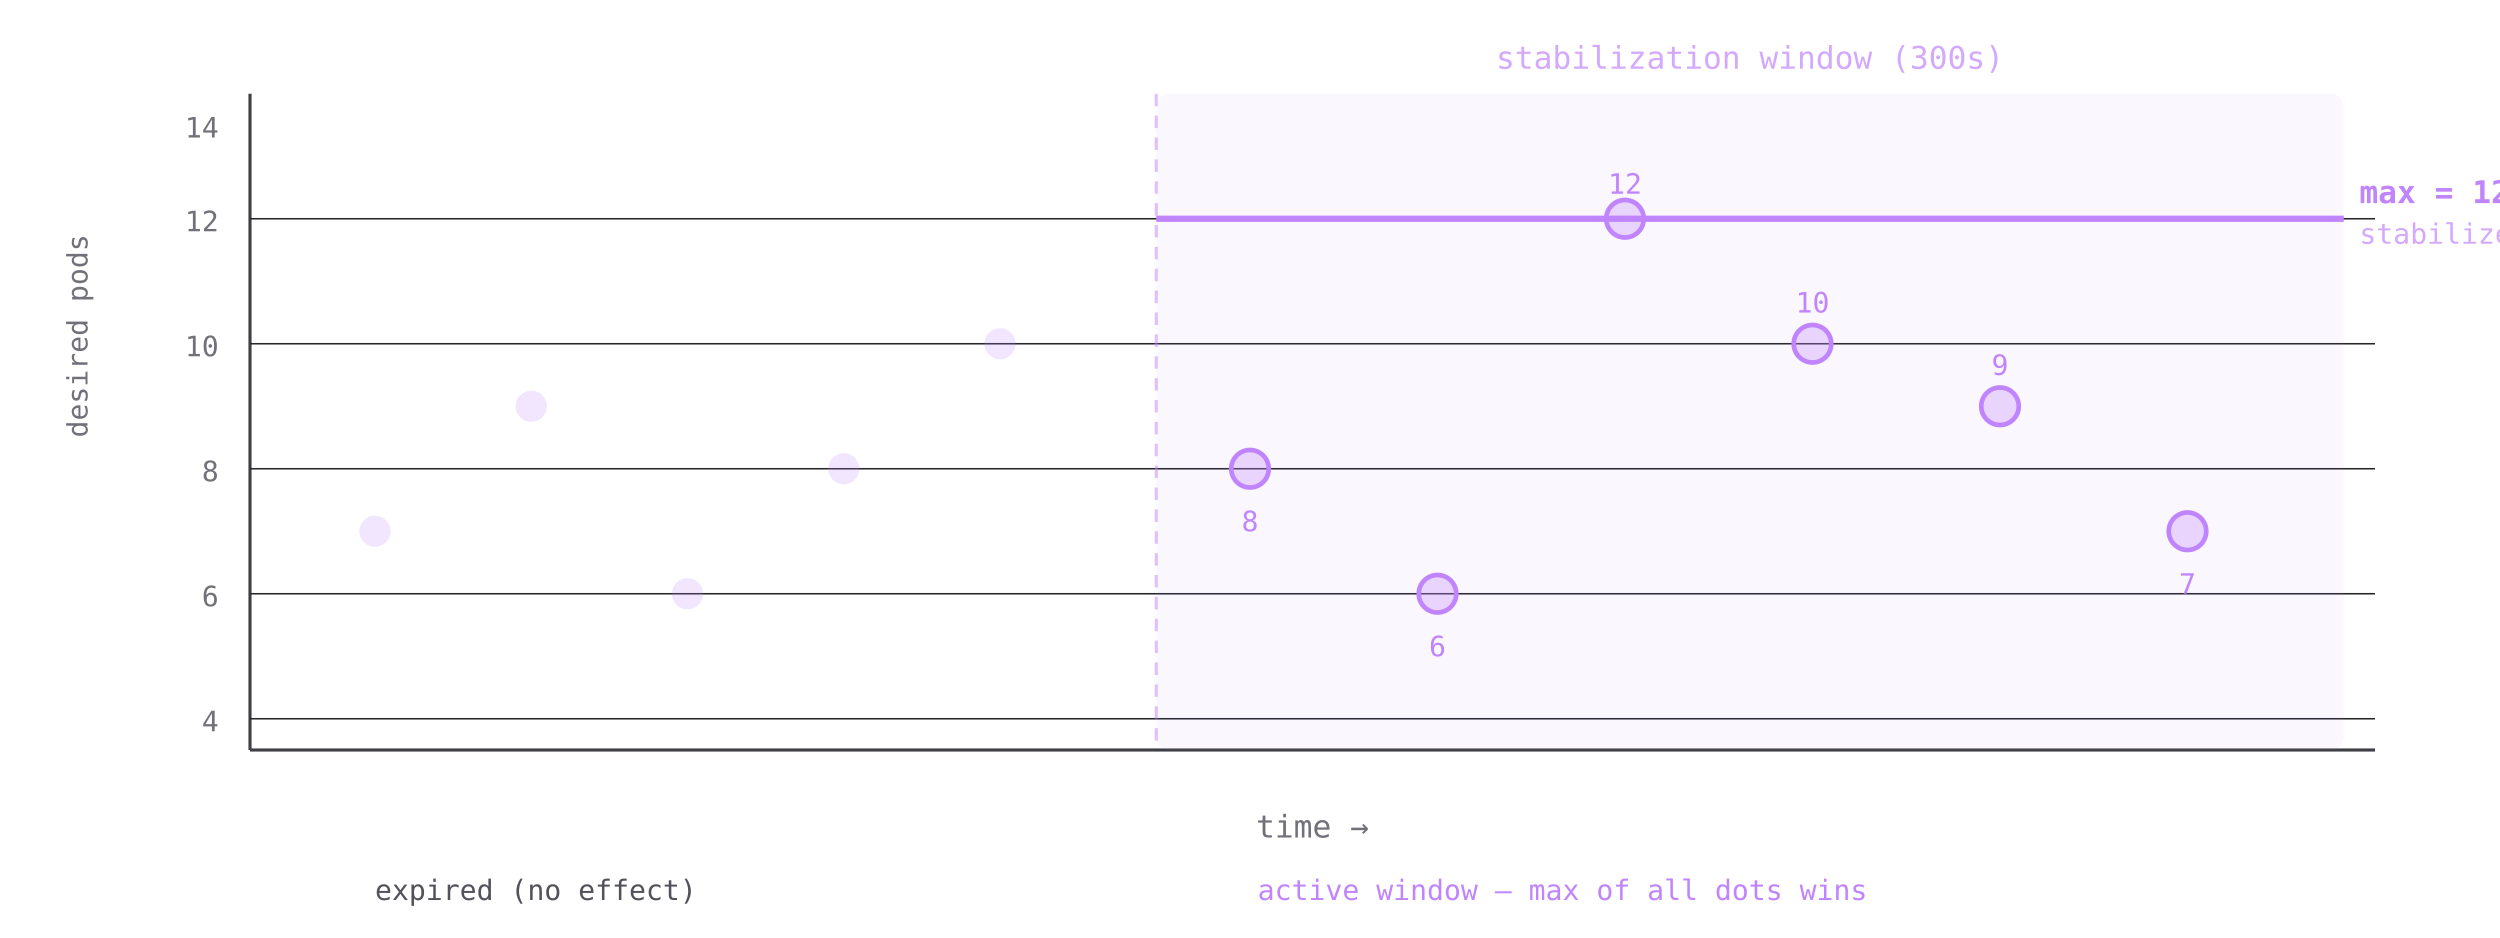
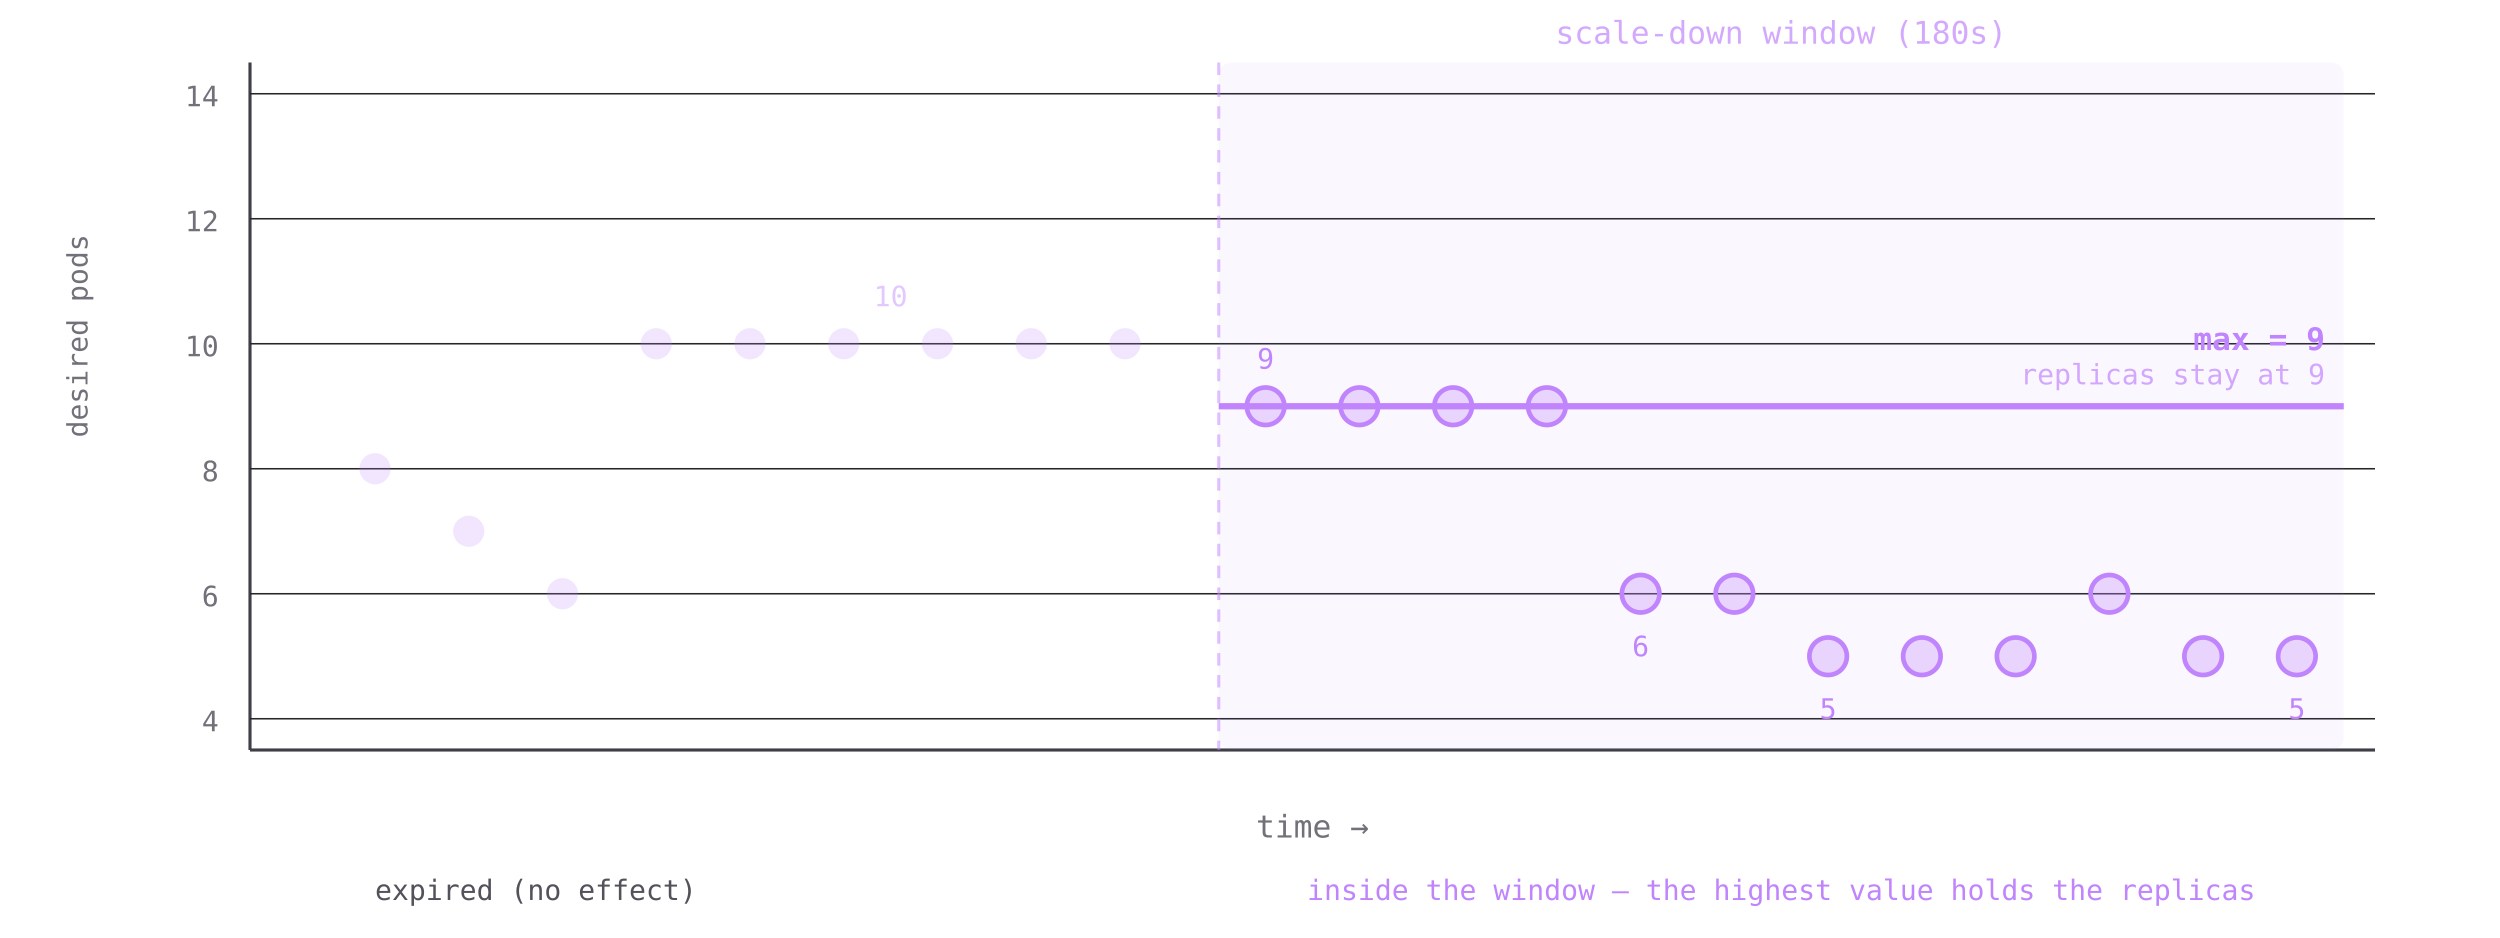
<svg xmlns="http://www.w3.org/2000/svg" viewBox="0 0 800 300" style="background:#0f1117;border-radius:12px" aria-label="Stabilization window diagram">
-   <line x1="80" y1="30" x2="80" y2="240" stroke="#3f3f46" stroke-width="1" />
+   <line x1="80" y1="20" x2="80" y2="240" stroke="#3f3f46" stroke-width="1" />
  <line x1="80" y1="240" x2="760" y2="240" stroke="#3f3f46" stroke-width="1" />
  <text x="70" y="234" text-anchor="end" fill="#71717a" font-size="9" font-family="monospace">4</text>
+   <line x1="80" y1="230" x2="760" y2="230" stroke="#27272a" stroke-width="0.5" />
  <text x="70" y="194" text-anchor="end" fill="#71717a" font-size="9" font-family="monospace">6</text>
+   <line x1="80" y1="190" x2="760" y2="190" stroke="#27272a" stroke-width="0.5" />
  <text x="70" y="154" text-anchor="end" fill="#71717a" font-size="9" font-family="monospace">8</text>
+   <line x1="80" y1="150" x2="760" y2="150" stroke="#27272a" stroke-width="0.5" />
  <text x="70" y="114" text-anchor="end" fill="#71717a" font-size="9" font-family="monospace">10</text>
+   <line x1="80" y1="110" x2="760" y2="110" stroke="#27272a" stroke-width="0.5" />
  <text x="70" y="74" text-anchor="end" fill="#71717a" font-size="9" font-family="monospace">12</text>
-   <text x="70" y="44" text-anchor="end" fill="#71717a" font-size="9" font-family="monospace">14</text>
+   <line x1="80" y1="70" x2="760" y2="70" stroke="#27272a" stroke-width="0.5" />
+   <text x="70" y="34" text-anchor="end" fill="#71717a" font-size="9" font-family="monospace">14</text>
+   <line x1="80" y1="30" x2="760" y2="30" stroke="#27272a" stroke-width="0.5" />
  <text x="28" y="140" fill="#71717a" font-size="9" font-family="monospace" transform="rotate(-90 28 140)">desired pods</text>
-   <line x1="80" y1="230" x2="760" y2="230" stroke="#27272a" stroke-width="0.5" />
-   <line x1="80" y1="190" x2="760" y2="190" stroke="#27272a" stroke-width="0.5" />
-   <line x1="80" y1="150" x2="760" y2="150" stroke="#27272a" stroke-width="0.5" />
-   <line x1="80" y1="110" x2="760" y2="110" stroke="#27272a" stroke-width="0.5" />
-   <line x1="80" y1="70" x2="760" y2="70" stroke="#27272a" stroke-width="0.5" />
  <text x="420" y="268" text-anchor="middle" fill="#71717a" font-size="10" font-family="monospace">time →</text>
-   <rect x="370" y="30" width="380" height="210" rx="4" fill="#c084fc" fill-opacity="0.06" />
-   <line x1="370" y1="30" x2="370" y2="240" stroke="#c084fc" stroke-width="1" stroke-dasharray="4 3" opacity="0.5" />
-   <text x="560" y="22" text-anchor="middle" fill="#c084fc" font-size="10" opacity="0.7" font-family="monospace">stabilization window (300s)</text>
-   <circle cx="120" cy="170" r="5" fill="#c084fc" opacity="0.2" />
-   <circle cx="170" cy="130" r="5" fill="#c084fc" opacity="0.2" />
-   <circle cx="220" cy="190" r="5" fill="#c084fc" opacity="0.2" />
-   <circle cx="270" cy="150" r="5" fill="#c084fc" opacity="0.2" />
-   <circle cx="320" cy="110" r="5" fill="#c084fc" opacity="0.2" />
-   <circle cx="400" cy="150" r="6" fill="#c084fc" fill-opacity="0.3" stroke="#c084fc" stroke-width="1.5" />
-   <text x="400" y="170" text-anchor="middle" fill="#c084fc" font-size="9" font-family="monospace">8</text>
-   <circle cx="460" cy="190" r="6" fill="#c084fc" fill-opacity="0.3" stroke="#c084fc" stroke-width="1.5" />
-   <text x="460" y="210" text-anchor="middle" fill="#c084fc" font-size="9" font-family="monospace">6</text>
-   <circle cx="520" cy="70" r="6" fill="#c084fc" fill-opacity="0.3" stroke="#c084fc" stroke-width="1.5" />
-   <text x="520" y="62" text-anchor="middle" fill="#c084fc" font-size="9" font-family="monospace">12</text>
-   <circle cx="580" cy="110" r="6" fill="#c084fc" fill-opacity="0.3" stroke="#c084fc" stroke-width="1.5" />
-   <text x="580" y="100" text-anchor="middle" fill="#c084fc" font-size="9" font-family="monospace">10</text>
-   <circle cx="640" cy="130" r="6" fill="#c084fc" fill-opacity="0.3" stroke="#c084fc" stroke-width="1.5" />
-   <text x="640" y="120" text-anchor="middle" fill="#c084fc" font-size="9" font-family="monospace">9</text>
-   <circle cx="700" cy="170" r="6" fill="#c084fc" fill-opacity="0.3" stroke="#c084fc" stroke-width="1.5" />
-   <text x="700" y="190" text-anchor="middle" fill="#c084fc" font-size="9" font-family="monospace">7</text>
-   <line x1="370" y1="70" x2="750" y2="70" stroke="#c084fc" stroke-width="2" />
-   <text x="755" y="65" fill="#c084fc" font-size="10" font-weight="600" font-family="monospace">max = 12</text>
-   <text x="755" y="78" fill="#c084fc" font-size="9" opacity="0.7" font-family="monospace">stabilized output</text>
+   <rect x="390" y="20" width="360" height="220" rx="4" fill="#c084fc" fill-opacity="0.06" />
+   <line x1="390" y1="20" x2="390" y2="240" stroke="#c084fc" stroke-width="1" stroke-dasharray="4 3" opacity="0.5" />
+   <text x="570" y="14" text-anchor="middle" fill="#c084fc" font-size="10" opacity="0.7" font-family="monospace">scale-down window (180s)</text>
+   <circle cx="120" cy="150" r="5" fill="#c084fc" opacity="0.2" />
+   <circle cx="150" cy="170" r="5" fill="#c084fc" opacity="0.2" />
+   <circle cx="180" cy="190" r="5" fill="#c084fc" opacity="0.2" />
+   <circle cx="210" cy="110" r="5" fill="#c084fc" opacity="0.2" />
+   <circle cx="240" cy="110" r="5" fill="#c084fc" opacity="0.2" />
+   <circle cx="270" cy="110" r="5" fill="#c084fc" opacity="0.2" />
+   <circle cx="300" cy="110" r="5" fill="#c084fc" opacity="0.2" />
+   <circle cx="330" cy="110" r="5" fill="#c084fc" opacity="0.2" />
+   <circle cx="360" cy="110" r="5" fill="#c084fc" opacity="0.2" />
+   <text x="285" y="98" text-anchor="middle" fill="#c084fc" font-size="9" opacity="0.45" font-family="monospace">10</text>
+   <circle cx="405" cy="130" r="6" fill="#c084fc" fill-opacity="0.3" stroke="#c084fc" stroke-width="1.5" />
+   <text x="405" y="118" text-anchor="middle" fill="#c084fc" font-size="9" font-family="monospace">9</text>
+   <circle cx="435" cy="130" r="6" fill="#c084fc" fill-opacity="0.3" stroke="#c084fc" stroke-width="1.5" />
+   <circle cx="465" cy="130" r="6" fill="#c084fc" fill-opacity="0.3" stroke="#c084fc" stroke-width="1.5" />
+   <circle cx="495" cy="130" r="6" fill="#c084fc" fill-opacity="0.3" stroke="#c084fc" stroke-width="1.5" />
+   <circle cx="525" cy="190" r="6" fill="#c084fc" fill-opacity="0.3" stroke="#c084fc" stroke-width="1.5" />
+   <text x="525" y="210" text-anchor="middle" fill="#c084fc" font-size="9" font-family="monospace">6</text>
+   <circle cx="555" cy="190" r="6" fill="#c084fc" fill-opacity="0.3" stroke="#c084fc" stroke-width="1.5" />
+   <circle cx="585" cy="210" r="6" fill="#c084fc" fill-opacity="0.3" stroke="#c084fc" stroke-width="1.5" />
+   <text x="585" y="230" text-anchor="middle" fill="#c084fc" font-size="9" font-family="monospace">5</text>
+   <circle cx="615" cy="210" r="6" fill="#c084fc" fill-opacity="0.3" stroke="#c084fc" stroke-width="1.5" />
+   <circle cx="645" cy="210" r="6" fill="#c084fc" fill-opacity="0.3" stroke="#c084fc" stroke-width="1.5" />
+   <circle cx="675" cy="190" r="6" fill="#c084fc" fill-opacity="0.3" stroke="#c084fc" stroke-width="1.5" />
+   <circle cx="705" cy="210" r="6" fill="#c084fc" fill-opacity="0.3" stroke="#c084fc" stroke-width="1.5" />
+   <circle cx="735" cy="210" r="6" fill="#c084fc" fill-opacity="0.3" stroke="#c084fc" stroke-width="1.5" />
+   <text x="735" y="230" text-anchor="middle" fill="#c084fc" font-size="9" font-family="monospace">5</text>
+   <line x1="390" y1="130" x2="750" y2="130" stroke="#c084fc" stroke-width="2" />
+   <text x="744" y="112" text-anchor="end" fill="#c084fc" font-size="10" font-weight="600" font-family="monospace">max = 9</text>
+   <text x="744" y="123" text-anchor="end" fill="#c084fc" font-size="9" opacity="0.7" font-family="monospace">replicas stay at 9</text>
  <text x="120" y="288" fill="#52525b" font-size="9" font-family="monospace">expired (no effect)</text>
-   <text x="500" y="288" fill="#c084fc" font-size="9" text-anchor="middle" font-family="monospace">active window — max of all dots wins</text>
+   <text x="570" y="288" fill="#c084fc" font-size="9" text-anchor="middle" font-family="monospace">inside the window — the highest value holds the replicas</text>
</svg>
